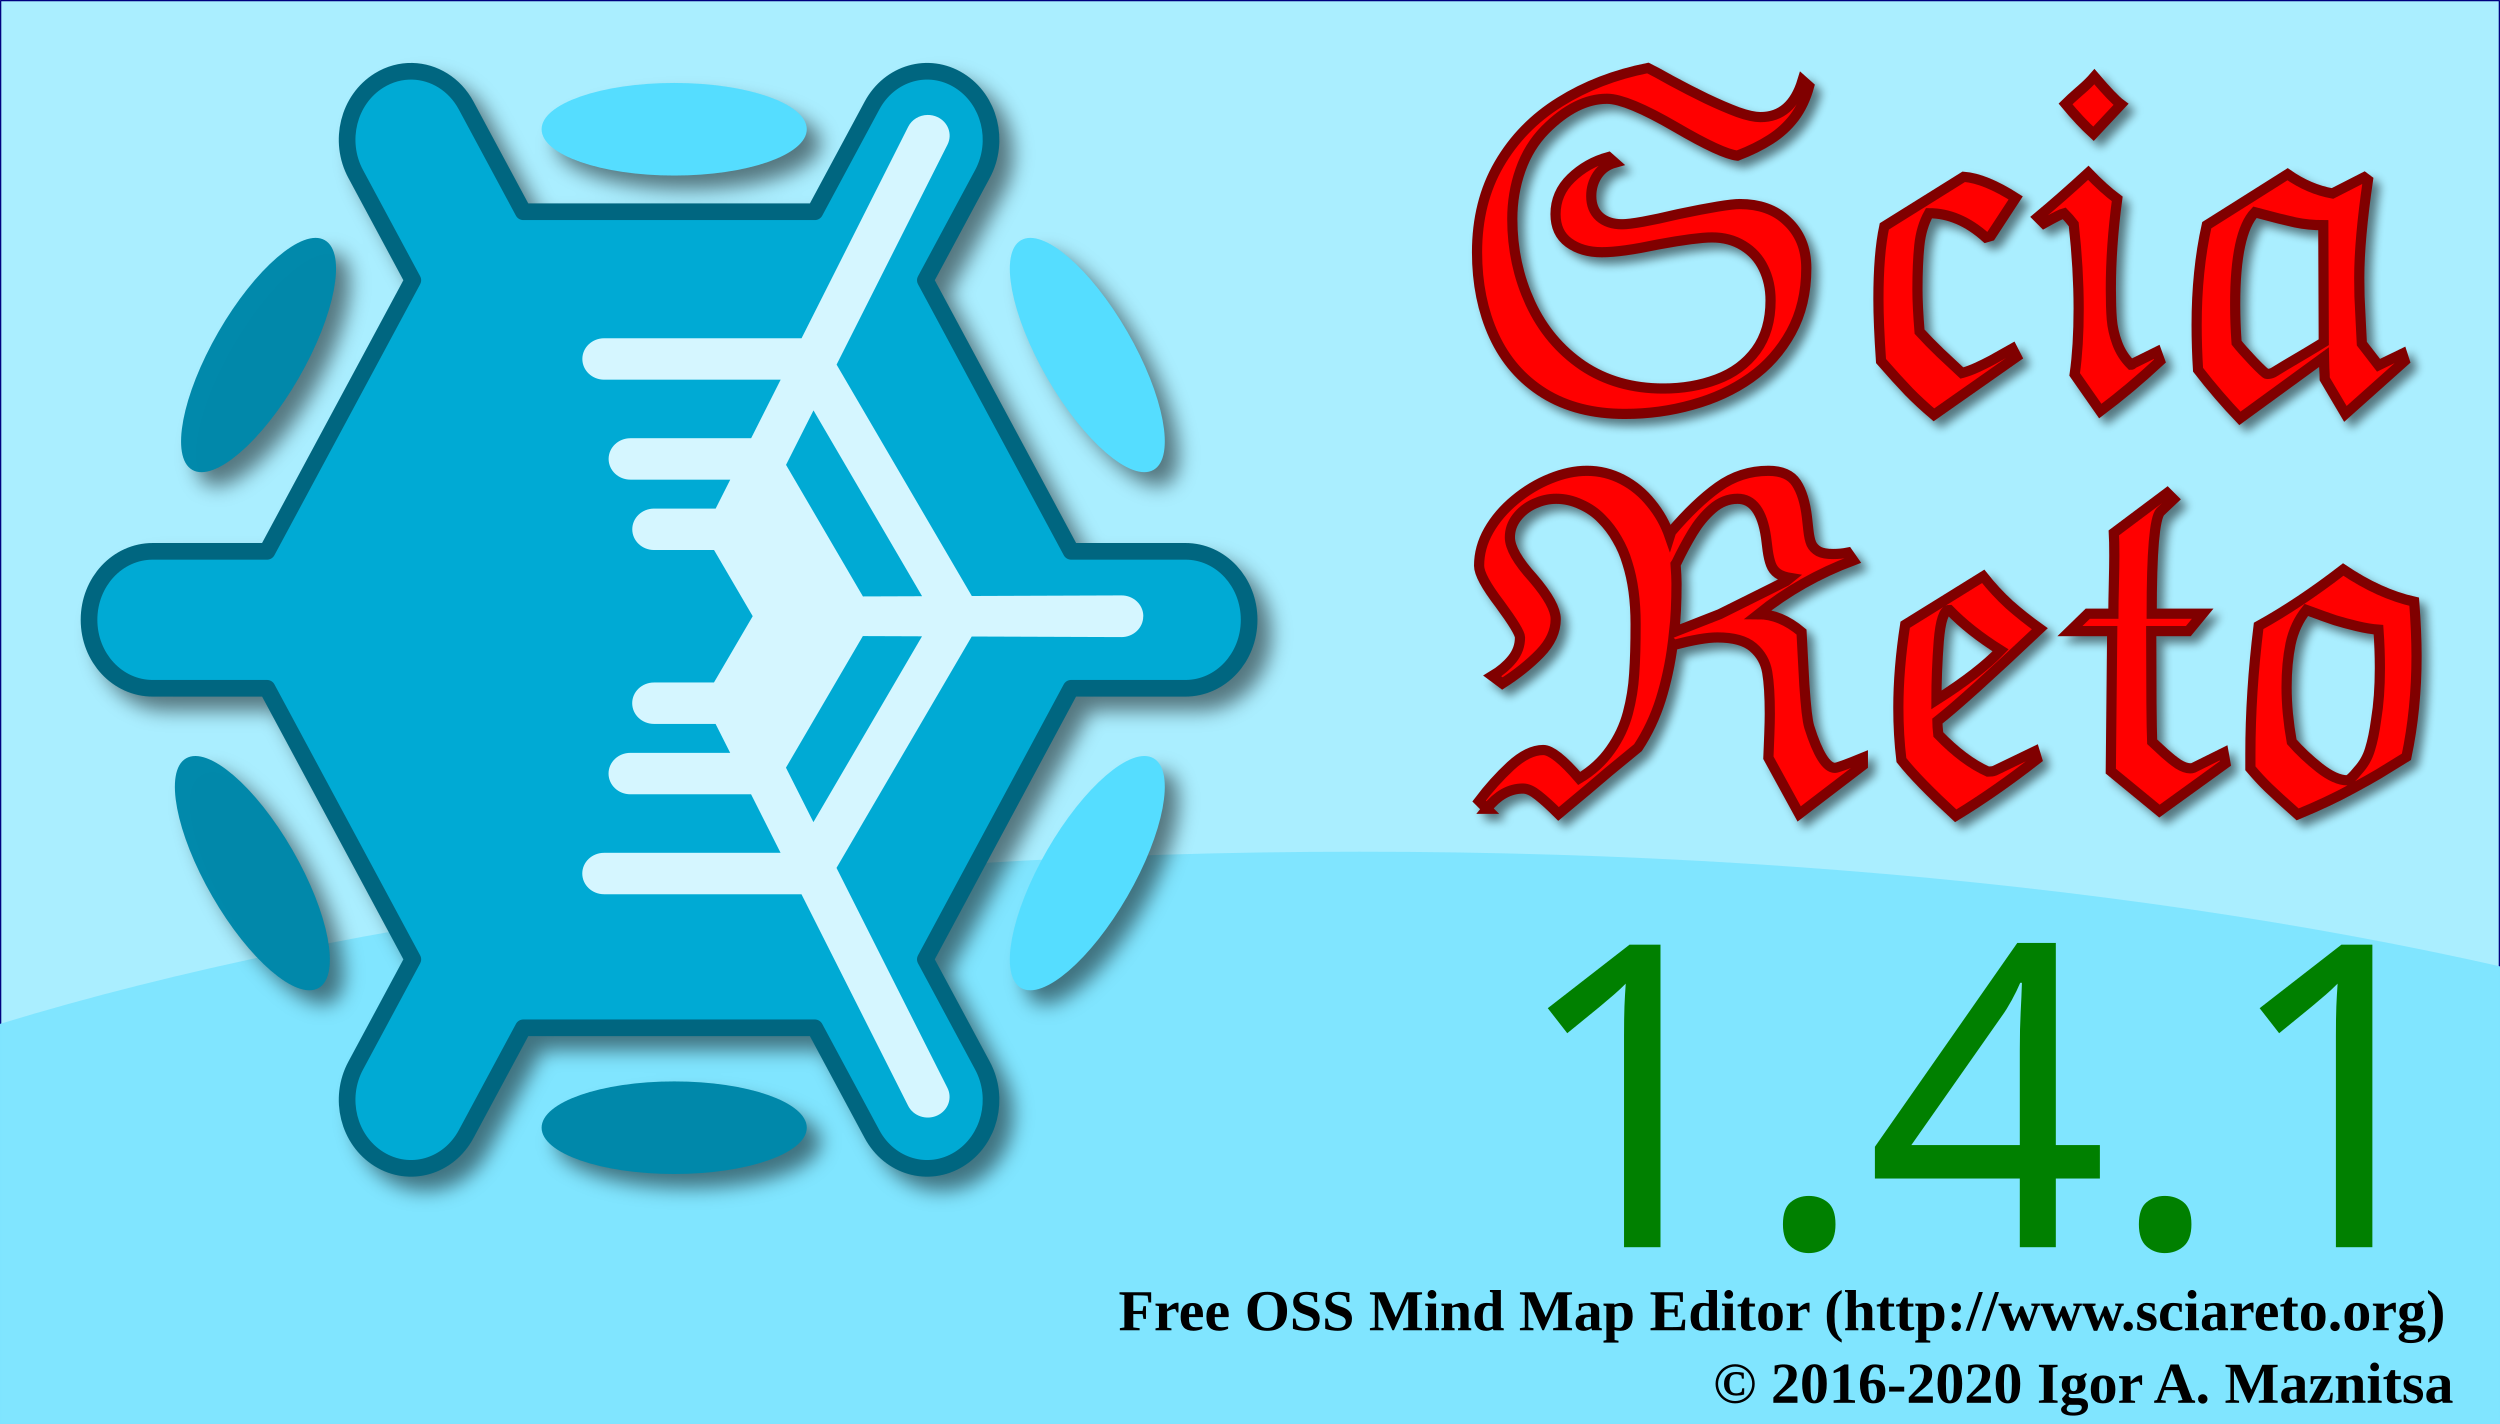
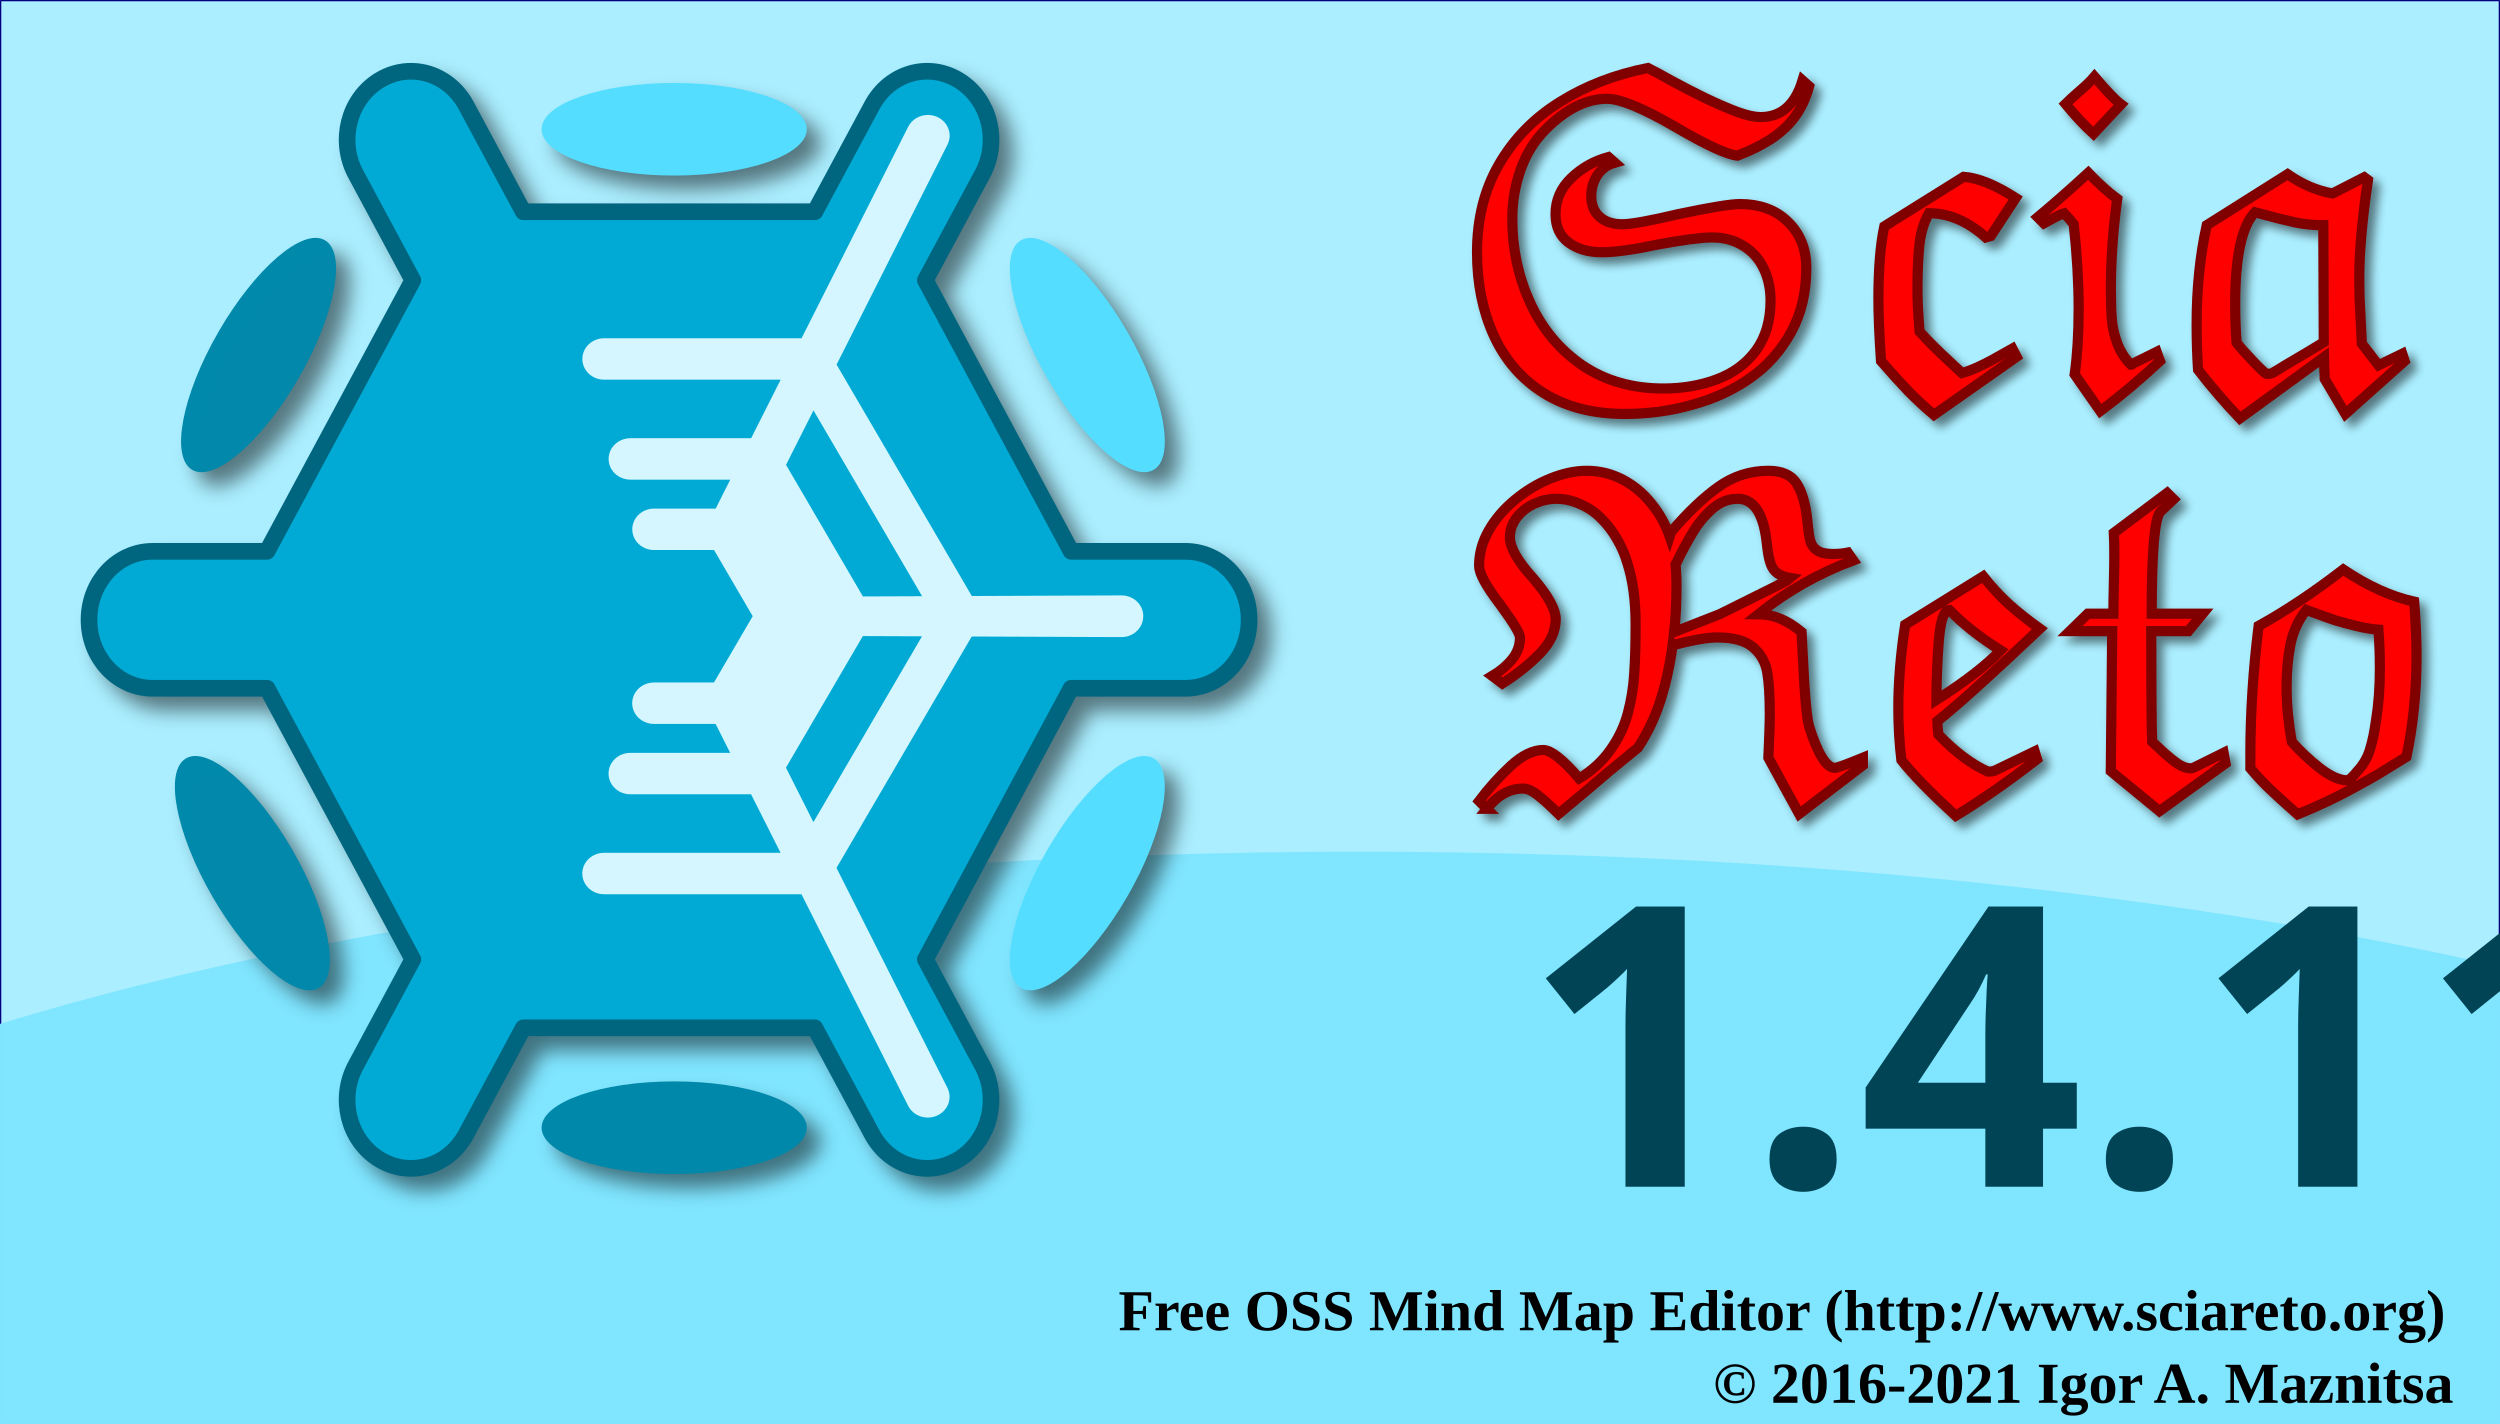
<svg xmlns="http://www.w3.org/2000/svg" width="546.987mm" height="311.533mm" viewBox="0 0 1938.143 1103.857" id="svg4155" version="1.1">
  <defs id="defs4157">
    <filter style="color-interpolation-filters:sRGB;" id="filter4274">
      <feFlood flood-opacity="0.498" flood-color="rgb(0,0,0)" result="flood" id="feFlood4276" />
      <feComposite in="flood" in2="SourceGraphic" operator="in" result="composite1" id="feComposite4278" />
      <feGaussianBlur in="composite1" stdDeviation="3" result="blur" id="feGaussianBlur4280" />
      <feOffset dx="6" dy="6" result="offset" id="feOffset4282" />
      <feComposite in="SourceGraphic" in2="offset" operator="over" result="fbSourceGraphic" id="feComposite4284" />
      <feColorMatrix result="fbSourceGraphicAlpha" in="fbSourceGraphic" values="0 0 0 -1 0 0 0 0 -1 0 0 0 0 -1 0 0 0 0 1 0" id="feColorMatrix4286" />
      <feFlood id="feFlood4288" flood-opacity="0.498" flood-color="rgb(0,0,0)" result="flood" in="fbSourceGraphic" />
      <feComposite id="feComposite4290" in2="fbSourceGraphic" in="flood" operator="in" result="composite1" />
      <feGaussianBlur id="feGaussianBlur4292" in="composite1" stdDeviation="19.4" result="blur" />
      <feOffset id="feOffset4294" dx="42.2" dy="42.2" result="offset" />
      <feComposite id="feComposite4296" in2="offset" in="fbSourceGraphic" operator="over" result="composite2" />
    </filter>
    <filter height="1.4" y="-0.2" width="1.4" x="-0.2" style="color-interpolation-filters:sRGB;" id="filter5015">
      <feGaussianBlur result="result1" in="SourceGraphic" stdDeviation="2" id="feGaussianBlur5017" />
      <feTurbulence result="result0" numOctaves="5" baseFrequency="0.05" type="fractalNoise" id="feTurbulence5019" />
      <feDisplacementMap result="result2" scale="10" yChannelSelector="G" xChannelSelector="R" in="result1" in2="result0" id="feDisplacementMap5021" />
      <feColorMatrix values="1 0 0 0 0 0 1 0 0 0 0 0 1 0 0 0 0 0 10 0 " result="result3" id="feColorMatrix5023" />
      <feBlend mode="multiply" in="result2" result="result5" in2="result3" id="feBlend5025" />
      <feGaussianBlur result="result4" in="result3" stdDeviation="5" id="feGaussianBlur5027" />
      <feComposite k1="0.5" k3="1.5" k2="0.15" in="result4" in2="result5" operator="arithmetic" result="result6" id="feComposite5029" />
      <feComposite operator="in" in="result6" in2="result4" id="feComposite5031" />
    </filter>
    <filter style="color-interpolation-filters:sRGB;" id="filter5576">
      <feTurbulence result="result1" baseFrequency="0.064" numOctaves="4" type="fractalNoise" id="feTurbulence5578" />
      <feGaussianBlur in="SourceAlpha" stdDeviation="4.9" result="result91" id="feGaussianBlur5580" />
      <feComposite operator="out" in="SourceAlpha" in2="result91" id="feComposite5582" />
      <feComposite in2="result1" id="feComposite5584" />
      <feColorMatrix result="result1" values="1 0 0 0 0 0 1 0 0 0 0 0 1 0 0 0 0 0 20 -9" id="feColorMatrix5586" />
      <feComposite result="result1" operator="in" in="SourceGraphic" in2="result1" id="feComposite5588" />
      <feTurbulence baseFrequency="0.032" numOctaves="1" result="result92" id="feTurbulence5590" />
      <feDisplacementMap scale="4.1" yChannelSelector="G" xChannelSelector="R" in="result1" in2="result92" id="feDisplacementMap5592" result="fbSourceGraphic" />
      <feColorMatrix result="fbSourceGraphicAlpha" in="fbSourceGraphic" values="0 0 0 -1 0 0 0 0 -1 0 0 0 0 -1 0 0 0 0 1 0" id="feColorMatrix4409" />
      <feMorphology id="feMorphology4411" radius="2" in="fbSourceGraphic" result="result0" />
      <feTurbulence id="feTurbulence4413" numOctaves="1" baseFrequency="0.078" result="result91" />
      <feDisplacementMap id="feDisplacementMap4415" in2="result91" in="result0" scale="6.3" xChannelSelector="R" yChannelSelector="G" result="fbSourceGraphic" />
      <feColorMatrix result="fbSourceGraphicAlpha" in="fbSourceGraphic" values="0 0 0 -1 0 0 0 0 -1 0 0 0 0 -1 0 0 0 0 1 0" id="feColorMatrix4417" />
      <feGaussianBlur id="feGaussianBlur4419" result="result0" in="fbSourceGraphic" stdDeviation="1" />
      <feTurbulence id="feTurbulence4421" type="turbulence" baseFrequency="0.057" seed="4" numOctaves="4" result="result1" />
      <feDisplacementMap id="feDisplacementMap4423" in2="result1" xChannelSelector="R" result="result91" />
      <feComposite id="feComposite4425" in2="result91" result="result2" operator="out" in="result0" />
      <feComposite id="feComposite4427" in2="result2" k1="0.1" k3="1.2" in="fbSourceGraphicAlpha" operator="arithmetic" result="result5" />
      <feBlend id="feBlend4429" in2="result5" result="fbSourceGraphic" mode="multiply" />
      <feGaussianBlur id="feGaussianBlur4431" stdDeviation="3" in="fbSourceGraphic" result="result0" />
      <feSpecularLighting id="feSpecularLighting4433" in="result0" result="result1" lighting-color="rgb(254,230,93)" surfaceScale="3" specularConstant="0.4" specularExponent="15">
        <fePointLight id="fePointLight4435" x="-5000" y="-10000" z="20000" />
      </feSpecularLighting>
      <feComposite id="feComposite4437" in2="fbSourceGraphic" in="result1" result="result2" operator="in" />
      <feComposite id="feComposite4439" in2="result2" k1="-1" in="fbSourceGraphic" result="result4" operator="arithmetic" k2="2.5" k3="3.5" />
      <feBlend id="feBlend4441" in2="result4" mode="multiply" />
    </filter>
    <filter height="1.4" y="-0.2" width="1.4" x="-0.2" style="color-interpolation-filters:sRGB;" id="filter3575">
      <feGaussianBlur result="result1" in="SourceGraphic" stdDeviation="2" id="feGaussianBlur3577" />
      <feTurbulence result="result0" numOctaves="5" baseFrequency="0.05" type="fractalNoise" id="feTurbulence3579" />
      <feDisplacementMap result="result2" scale="10" yChannelSelector="G" xChannelSelector="R" in="result1" in2="result0" id="feDisplacementMap3581" />
      <feColorMatrix values="1 0 0 0 0 0 1 0 0 0 0 0 1 0 0 0 0 0 10 0 " result="result3" id="feColorMatrix3583" />
      <feBlend mode="multiply" in="result2" result="result5" in2="result3" id="feBlend3585" />
      <feGaussianBlur result="result4" in="result3" stdDeviation="5" id="feGaussianBlur3587" />
      <feComposite k1="0.5" k3="1.5" k2="0.15" in="result4" in2="result5" operator="arithmetic" result="result6" id="feComposite3589" />
      <feComposite operator="in" in="result6" in2="result4" id="feComposite3591" />
    </filter>
    <filter style="color-interpolation-filters:sRGB;" id="filter1775">
      <feFlood flood-opacity="0.498" flood-color="rgb(0,0,0)" result="flood" id="feFlood1765" />
      <feComposite in="flood" in2="SourceGraphic" operator="in" result="composite1" id="feComposite1767" />
      <feGaussianBlur in="composite1" stdDeviation="4" result="blur" id="feGaussianBlur1769" />
      <feOffset dx="6" dy="6" result="offset" id="feOffset1771" />
      <feComposite in="SourceGraphic" in2="offset" operator="over" result="composite2" id="feComposite1773" />
    </filter>
    <filter style="color-interpolation-filters:sRGB;" id="filter1787">
      <feFlood flood-opacity="0.498" flood-color="rgb(0,0,0)" result="flood" id="feFlood1777" />
      <feComposite in="flood" in2="SourceGraphic" operator="in" result="composite1" id="feComposite1779" />
      <feGaussianBlur in="composite1" stdDeviation="4" result="blur" id="feGaussianBlur1781" />
      <feOffset dx="6" dy="6" result="offset" id="feOffset1783" />
      <feComposite in="SourceGraphic" in2="offset" operator="over" result="composite2" id="feComposite1785" />
    </filter>
  </defs>
  <g id="layer1" transform="translate(843.3572,102.4235)">
    <rect style="opacity:1;fill:#aaeeff;fill-opacity:1;stroke:#000080;stroke-width:1;stroke-linecap:round;stroke-linejoin:round;stroke-miterlimit:4;stroke-dasharray:none;stroke-opacity:1" id="rect4059" width="1937.143" height="1102.857" x="-842.857" y="-101.924" />
    <ellipse style="opacity:0.995;fill:#80e5ff;stroke-width:17.812;stroke-linecap:round;stroke-linejoin:round" id="path929" cx="210.389" cy="1012.557" rx="1488.812" ry="454.699" />
    <text xml:space="preserve" style="font-style:normal;font-weight:normal;line-height:0%;font-family:sans-serif;letter-spacing:0px;word-spacing:0px;fill:#000000;fill-opacity:1;stroke:none;stroke-width:1px;stroke-linecap:butt;stroke-linejoin:miter;stroke-opacity:1" x="1074.315" y="928.862" id="text4205">
      <tspan id="tspan4207" x="1074.315" y="928.862" style="font-style:normal;font-variant:normal;font-weight:bold;font-stretch:normal;font-size:45px;line-height:1.25;font-family:'Times New Roman';-inkscape-font-specification:'Times New Roman, Bold';text-align:end;text-anchor:end">Free OSS Mind Map Editor (http://www.sciareto.org)</tspan>
-       <tspan x="1074.315" y="985.112" id="tspan4209" style="font-style:normal;font-variant:normal;font-weight:bold;font-stretch:normal;font-size:45px;line-height:1.25;font-family:'Times New Roman';-inkscape-font-specification:'Times New Roman, Bold';text-align:end;text-anchor:end">© 2016-2020 Igor A. Maznitsa</tspan>
+       <tspan x="1074.315" y="985.112" id="tspan4209" style="font-style:normal;font-variant:normal;font-weight:bold;font-stretch:normal;font-size:45px;line-height:1.25;font-family:'Times New Roman';-inkscape-font-specification:'Times New Roman, Bold';text-align:end;text-anchor:end">© 2016-2021 Igor A. Maznitsa</tspan>
    </text>
    <g id="g949" transform="matrix(0.8982508,0,0,0.8982508,102.1156,-21.01313)" style="fill:#ff0000;filter:url(#filter1775)">
      <g id="g4466" transform="translate(14)" style="fill:#ff0000">
        <path d="m 335.807,266.606 q -40.971,0 -69.773,-17.849 -28.599,-17.849 -43.202,-49.49 -14.604,-31.844 -14.604,-72.207 0,-43.202 19.066,-76.06 19.066,-32.858 52.329,-53.546 33.264,-20.891 76.06,-29.41 5.882,2.84 20.283,10.953 14.604,7.91 30.018,15.415 15.415,7.302 27.382,11.764 11.967,4.259 19.471,4.259 26.773,0 36.306,-31.641 l 5.679,5.071 q -4.259,15.618 -12.778,26.976 -8.519,11.156 -20.688,18.863 -11.967,7.707 -28.396,13.995 -13.589,-1.42 -53.141,-24.542 -42.188,-24.542 -59.428,-24.542 -26.57,0 -53.141,26.57 -14.401,14.604 -21.5,34.886 -7.099,20.08 -7.099,42.391 0,38.74 15.618,72.612 15.618,33.669 45.028,53.749 29.613,19.877 69.773,19.877 24.948,0 46.042,-7.91 21.297,-7.91 33.872,-24.948 12.575,-17.24 12.575,-43.202 0,-15.415 -6.085,-27.787 -5.882,-12.372 -17.646,-19.471 -11.561,-7.099 -26.773,-7.099 -13.589,0 -46.65,6.085 -31.438,6.693 -48.476,6.693 -17.24,0 -28.599,-8.316 -11.358,-8.316 -11.358,-24.542 0,-18.052 13.387,-31.033 13.589,-13.184 32.25,-18.254 l 5.476,4.868 q -9.533,2.637 -15.009,10.75 -5.274,8.113 -5.274,18.052 0,11.358 7.099,17.849 7.302,6.49 19.471,6.49 11.764,0 48.476,-8.722 41.58,-8.722 53.141,-8.722 12.778,0 22.919,3.651 10.344,3.651 18.052,11.156 7.91,7.302 12.17,17.443 4.259,10.141 4.259,23.122 0,31.438 -13.184,55.372 -13.184,23.934 -35.089,39.349 -21.905,15.415 -50.098,23.122 -27.99,7.91 -58.211,7.91 z" style="font-style:normal;font-variant:normal;font-weight:normal;font-stretch:normal;font-size:medium;line-height:125%;font-family:eufm10;-inkscape-font-specification:eufm10;letter-spacing:0px;word-spacing:0px;fill:#ff0000;fill-opacity:1;stroke:#800000;stroke-width:8.8;stroke-linecap:butt;stroke-linejoin:miter;stroke-miterlimit:4;stroke-dasharray:none;stroke-opacity:1" id="path4436" />
        <path d="m 556.889,220.969 q -2.231,-32.655 -2.231,-53.546 0,-39.146 5.071,-62.674 L 628.284,61.953 q 18.457,1.42 44.825,18.254 l -21.5,32.858 -4.259,1.217 q -23.325,-20.891 -49.084,-20.891 -6.693,11.967 -8.316,27.787 -1.623,15.821 -1.623,37.929 0,14.198 1.825,36.509 8.519,9.33 17.849,18.254 9.33,8.722 18.66,17.443 6.693,-1.825 12.778,-4.665 6.288,-2.84 12.778,-6.288 6.49,-3.651 18.052,-10.141 l 3.651,7.099 -71.395,50.098 q -11.967,-10.141 -21.703,-20.08 -9.736,-10.141 -23.934,-26.368 z" style="font-style:normal;font-variant:normal;font-weight:normal;font-stretch:normal;font-size:medium;line-height:125%;font-family:eufm10;-inkscape-font-specification:eufm10;letter-spacing:0px;word-spacing:0px;fill:#ff0000;fill-opacity:1;stroke:#800000;stroke-width:8.8;stroke-linecap:butt;stroke-linejoin:miter;stroke-miterlimit:4;stroke-dasharray:none;stroke-opacity:1" id="path4438" />
        <path d="m 724.019,232.531 q 3.448,-24.339 3.448,-56.792 0,-33.872 -4.259,-72.815 -3.651,-4.868 -8.316,-9.533 -3.245,0.811 -17.443,8.722 l -5.274,-5.274 q 20.891,-17.443 43.608,-38.334 13.184,13.792 24.948,22.514 -5.476,40.971 -5.476,77.683 0,16.023 0.811,26.165 0.811,10.141 4.665,20.688 3.854,10.547 11.967,18.66 0.811,0 1.623,-0.811 1.014,-1.014 2.028,-1.217 l 18.457,-9.127 2.84,7.91 Q 771.886,244.903 746.127,264.172 Z M 740.245,24.835 q -11.561,-10.547 -24.136,-25.759 4.057,-4.057 11.967,-10.953 8.113,-6.896 12.981,-12.575 16.023,18.863 22.919,23.934 z" style="font-style:normal;font-variant:normal;font-weight:normal;font-stretch:normal;font-size:medium;line-height:125%;font-family:eufm10;-inkscape-font-specification:eufm10;letter-spacing:0px;word-spacing:0px;fill:#ff0000;fill-opacity:1;stroke:#800000;stroke-width:8.8;stroke-linecap:butt;stroke-linejoin:miter;stroke-miterlimit:4;stroke-dasharray:none;stroke-opacity:1" id="path4440" />
        <path d="m 866.607,270.459 q -18.66,-19.471 -36.103,-41.985 -1.217,-19.471 -1.217,-38.74 0,-46.65 8.722,-85.999 l 69.773,-44.014 q 18.457,12.981 38.74,16.632 l 27.382,-13.995 3.245,2.434 q -7.505,51.315 -7.505,84.376 0,6.288 0.203,16.023 0.406,9.736 1.014,20.688 0.608,10.75 1.014,20.08 l 14.401,18.66 20.486,-9.939 2.028,6.288 -51.112,45.636 -17.849,-30.221 q 0,-3.245 -0.406,-9.533 -0.406,-6.288 -0.406,-9.127 z m -2.84,-65.31 q 4.259,5.476 14.401,16.226 10.344,10.75 11.764,10.75 3.042,0 5.476,-1.217 11.561,-7.099 20.283,-12.17 8.722,-5.071 23.325,-13.995 l -0.406,-101.008 q -12.778,0 -24.339,-2.434 -11.358,-2.434 -34.683,-8.722 -17.038,17.849 -17.038,79.306 0,16.429 1.217,33.264 z" style="font-style:normal;font-variant:normal;font-weight:normal;font-stretch:normal;font-size:medium;line-height:125%;font-family:eufm10;-inkscape-font-specification:eufm10;letter-spacing:0px;word-spacing:0px;fill:#ff0000;fill-opacity:1;stroke:#800000;stroke-width:8.8;stroke-linecap:butt;stroke-linejoin:miter;stroke-miterlimit:4;stroke-dasharray:none;stroke-opacity:1" id="path4442" />
      </g>
      <g id="g4460" transform="translate(32,-174)" style="fill:#ff0000">
        <path d="m 198.696,781.382 -6.693,-6.693 q 12.372,-16.429 27.179,-30.221 15.009,-13.792 28.193,-13.792 9.939,0 31.033,24.542 16.632,-9.939 26.976,-24.745 10.547,-14.806 15.009,-31.641 4.462,-16.835 5.476,-33.872 1.217,-17.24 1.217,-42.797 0,-30.627 -7.099,-52.735 -3.245,-11.156 -8.924,-20.688 -5.476,-9.736 -13.184,-17.443 -7.505,-7.91 -18.052,-12.575 -10.344,-4.868 -21.297,-4.868 -9.533,0 -18.863,4.259 -9.33,4.259 -15.212,11.967 -5.882,7.707 -5.882,17.038 0,13.184 20.08,35.292 19.471,22.717 19.471,35.292 0,15.618 -13.589,29.613 -13.387,13.792 -32.452,25.962 l -8.722,-6.49 q 10.547,-6.288 17.24,-14.604 6.693,-8.316 6.693,-18.66 0,-5.071 -17.443,-28.802 -17.849,-23.325 -17.849,-33.061 0,-15.821 8.316,-30.424 8.316,-14.604 22.514,-26.368 14.401,-11.967 30.627,-18.457 16.429,-6.693 31.641,-6.693 16.226,0 30.627,7.505 14.401,7.505 24.745,20.486 10.547,12.778 16.023,28.599 l 1.217,-3.854 q 21.094,-24.745 40.565,-38.74 19.471,-13.995 43.405,-13.995 17.24,0 24.136,10.547 6.896,10.547 9.127,29.41 0.406,3.042 1.217,10.953 0.811,7.91 2.637,12.17 2.028,4.057 6.288,6.49 4.259,2.231 12.372,2.231 6.693,0 12.778,-1.217 l 4.665,6.693 q -45.028,16.835 -81.942,46.447 19.066,0 37.32,15.415 0.406,7.707 1.014,19.269 0.608,11.561 1.42,26.368 1.014,14.604 2.028,23.528 1.014,8.722 2.231,12.778 11.156,35.292 22.108,35.292 2.84,0 24.136,-8.722 v 6.49 l -54.966,41.985 -26.57,-48.476 q 0.406,-9.533 0.811,-20.486 0.406,-10.953 0.406,-17.443 0,-22.919 -2.231,-35.9 -2.231,-12.981 -12.17,-21.5 -9.939,-8.519 -30.83,-8.519 -12.981,0 -37.726,6.49 l -0.811,-0.811 q -3.245,25.151 -10.344,47.867 -7.099,22.514 -19.674,41.58 -15.415,12.575 -24.948,20.486 -9.33,7.91 -19.066,16.226 -9.736,8.113 -24.542,20.486 -10.141,-10.141 -17.646,-16.023 -7.302,-5.882 -12.981,-5.882 -17.443,0 -31.235,17.443 z M 360.349,628.855 399.698,613.44 q 61.051,-30.221 61.862,-31.033 -7.707,-1.217 -11.764,-4.057 -4.057,-2.84 -5.882,-7.707 -1.825,-4.868 -2.84,-12.17 -0.811,-7.505 -1.42,-11.358 -4.868,-33.264 -24.542,-33.264 -11.967,0 -21.905,8.722 -9.736,8.519 -17.038,20.688 -7.302,12.17 -13.792,25.759 l -0.811,1.217 q 0.811,10.953 0.811,16.632 0,24.542 -2.028,41.985 z" style="font-style:normal;font-variant:normal;font-weight:normal;font-stretch:normal;font-size:medium;line-height:125%;font-family:eufm10;-inkscape-font-specification:eufm10;letter-spacing:0px;word-spacing:0px;fill:#ff0000;fill-opacity:1;stroke:#800000;stroke-width:8.8;stroke-linecap:butt;stroke-linejoin:miter;stroke-miterlimit:4;stroke-dasharray:none;stroke-opacity:1" id="path4444" />
        <path d="m 556.484,739.396 q -2.637,-21.703 -2.637,-45.231 0,-33.264 5.882,-71.598 l 67.339,-41.782 q 10.547,13.387 22.514,24.339 12.17,10.75 26.368,20.891 -63.891,60.443 -88.433,79.711 0,4.259 0.811,11.561 21.905,22.717 42.797,32.047 3.854,0 5.882,-0.811 l 34.481,-16.632 2.028,6.693 q -36.712,28.599 -70.178,48.881 -32.655,-30.018 -46.853,-48.07 z m 30.221,-51.924 q 36.712,-23.325 55.372,-42.797 -26.57,-16.632 -44.216,-34.886 -6.896,0 -9.127,26.773 -2.028,26.773 -2.028,50.91 z" style="font-style:normal;font-variant:normal;font-weight:normal;font-stretch:normal;font-size:medium;line-height:125%;font-family:eufm10;-inkscape-font-specification:eufm10;letter-spacing:0px;word-spacing:0px;fill:#ff0000;fill-opacity:1;stroke:#800000;stroke-width:8.8;stroke-linecap:butt;stroke-linejoin:miter;stroke-miterlimit:4;stroke-dasharray:none;stroke-opacity:1" id="path4446" />
        <path d="m 737.203,748.929 1.217,-120.885 h -36.509 l 15.415,-15.009 h 22.108 q 0,-8.519 0.406,-25.151 0.406,-16.632 0.406,-24.948 0,-12.981 -0.406,-19.674 l 46.042,-34.481 5.476,5.476 -11.358,10.75 q -7.505,7.91 -7.505,88.027 h 44.014 l -12.372,15.009 h -32.047 q 0,76.06 0.811,95.532 4.665,4.462 10.75,9.939 6.085,5.476 11.764,9.33 5.882,3.651 10.344,3.651 1.623,0 2.637,-0.406 l 26.165,-12.981 1.623,9.127 -56.995,41.174 z" style="font-style:normal;font-variant:normal;font-weight:normal;font-stretch:normal;font-size:medium;line-height:125%;font-family:eufm10;-inkscape-font-specification:eufm10;letter-spacing:0px;word-spacing:0px;fill:#ff0000;fill-opacity:1;stroke:#800000;stroke-width:8.8;stroke-linecap:butt;stroke-linejoin:miter;stroke-miterlimit:4;stroke-dasharray:none;stroke-opacity:1" id="path4448" />
        <path d="m 857.682,746.495 v -12.575 q 0,-52.329 7.099,-110.338 34.886,-19.269 73.018,-48.679 31.235,21.094 61.254,27.787 2.028,26.368 2.028,47.056 0,45.433 -8.722,86.81 -15.009,9.33 -23.731,14.604 -8.519,5.071 -21.703,12.17 -12.981,7.099 -23.122,11.764 -10.141,4.868 -25.353,11.156 -17.849,-15.821 -25.353,-23.122 -7.505,-7.302 -15.415,-16.632 z m 35.698,-22.919 q 10.344,11.764 23.934,22.514 13.792,10.75 23.934,10.75 2.434,0 9.127,-8.316 7.505,-8.113 10.547,-18.457 3.245,-10.344 5.274,-25.556 3.245,-19.471 3.245,-44.419 0,-16.429 -1.217,-33.264 -8.316,-0.608 -18.457,-3.042 -10.141,-2.434 -18.863,-5.071 -8.519,-2.84 -24.948,-8.924 -9.939,12.372 -13.589,29.207 -3.448,16.835 -3.448,37.32 0,22.311 4.462,47.259 z" style="font-style:normal;font-variant:normal;font-weight:normal;font-stretch:normal;font-size:medium;line-height:125%;font-family:eufm10;-inkscape-font-specification:eufm10;letter-spacing:0px;word-spacing:0px;fill:#ff0000;fill-opacity:1;stroke:#800000;stroke-width:8.8;stroke-linecap:butt;stroke-linejoin:miter;stroke-miterlimit:4;stroke-dasharray:none;stroke-opacity:1" id="path4450" />
      </g>
    </g>
-     <text xml:space="preserve" style="font-style:normal;font-weight:normal;font-size:328.503px;line-height:1.25;font-family:sans-serif;fill:#008000;fill-opacity:1;stroke:none;stroke-width:8.213" x="327.323" y="864.465" id="text937">
-       <tspan id="tspan935" x="327.323" y="864.465" style="font-style:normal;font-variant:normal;font-weight:normal;font-stretch:normal;font-family:'Stitch Warrior';-inkscape-font-specification:'Stitch Warrior';fill:#008000;stroke-width:8.213">1.4.11</tspan>
+     <text xml:space="preserve" style="font-style:normal;font-weight:normal;font-size:304.254px;line-height:1.25;font-family:sans-serif;fill:#004455;fill-opacity:1;stroke:none;stroke-width:7.606" x="337.084" y="817.599" id="text937">
+       <tspan id="tspan935" x="337.084" y="817.599" style="font-style:normal;font-variant:normal;font-weight:bold;font-stretch:normal;font-family:Rasa;-inkscape-font-specification:'Rasa Bold';fill:#004455;stroke-width:7.606">1.4.11</tspan>
    </text>
    <g id="g1717" transform="matrix(1.830258,0,0,1.830258,-795.9395,-93.2315)" style="filter:url(#filter1787)">
      <path id="path926" style="opacity:1;fill:#00aad4;fill-opacity:1;stroke:#006680;stroke-width:7.526;stroke-linecap:round;stroke-linejoin:round;stroke-miterlimit:4;stroke-dasharray:none;stroke-opacity:1" d="m 158.662,26.846 c -5.093,-0.118 -10.285,1.218 -15.037,4.164 -13.825,8.569 -18.528,27.416 -10.547,42.258 L 158.883,121.252 93.016,243.738 H 41.404 c -15.963,0 -28.814,13.797 -28.814,30.936 0,17.138 12.851,30.936 28.814,30.936 h 51.629 l 65.857,122.471 -25.812,48 c -7.982,14.842 -3.278,33.691 10.547,42.26 13.824,8.569 31.378,3.518 39.359,-11.324 l 25.818,-48.01 h 131.711 l 25.818,48.01 c 7.982,14.842 25.535,19.893 39.359,11.324 13.825,-8.569 18.53,-27.418 10.549,-42.26 L 390.426,428.076 456.283,305.609 h 51.631 c 15.963,0 28.812,-13.797 28.812,-30.936 0,-17.138 -12.849,-30.936 -28.812,-30.936 H 456.301 L 390.434,121.256 416.24,73.268 c 7.982,-14.842 3.276,-33.689 -10.549,-42.258 -13.825,-8.569 -31.378,-3.52 -39.359,11.322 L 340.531,90.311 H 208.785 L 182.984,42.332 c -5.238,-9.74 -14.598,-15.262 -24.322,-15.486 z" transform="scale(0.9375287)" />
      <path id="rect990" style="opacity:1;fill:#d5f6ff;fill-opacity:1;stroke:none;stroke-width:7.526;stroke-linecap:round;stroke-linejoin:round;stroke-miterlimit:4;stroke-dasharray:none;stroke-opacity:1" d="m 391.467,46.576 a 9.844,9.358 0 0 0 -8.766,5.311 L 334.506,147.471 h -89.189 a 9.844,9.358 0 0 0 -9.844,9.357 9.844,9.358 0 0 0 9.844,9.359 h 79.752 l -13.336,26.447 h -54.549 a 9.844,9.358 0 0 0 -9.844,9.357 9.844,9.358 0 0 0 9.844,9.359 h 45.113 l -6.594,13.076 h -27.832 a 9.844,9.358 0 0 0 -9.844,9.357 9.844,9.358 0 0 0 9.844,9.359 h 27.098 l 17.479,29.904 h -0.01 l -17.504,29.949 h -27.098 a 9.844,9.358 0 0 0 -9.844,9.359 9.844,9.358 0 0 0 9.844,9.357 h 27.832 l 6.594,13.076 h -45.113 a 9.844,9.358 0 0 0 -9.844,9.359 9.844,9.358 0 0 0 9.844,9.357 h 54.549 l 13.336,26.447 h -79.752 a 9.844,9.358 0 0 0 -9.844,9.359 9.844,9.358 0 0 0 9.844,9.357 h 89.189 l 48.195,95.584 a 9.844,9.358 0 0 0 13.131,4.393 9.844,9.358 0 0 0 4.621,-12.484 l -50.117,-99.395 61.098,-104.547 67.594,0.27 a 9.844,9.358 0 0 0 9.885,-9.318 9.844,9.358 0 0 0 0,-0.08 h 0.035 a 9.844,9.358 0 0 0 0,-0.125 9.844,9.358 0 0 0 -9.885,-9.318 L 411.433,263.92 350.336,159.373 400.453,59.978 a 9.844,9.358 0 0 0 -4.621,-12.484 9.844,9.358 0 0 0 -4.365,-0.918 z m -51.562,133.484 49.061,83.949 -26.729,0.107 -34.74,-59.445 z m 22.297,101.965 26.729,0.107 -49.061,83.949 -12.408,-24.611 z" transform="scale(0.9375287)" />
      <g id="g1025" style="fill:#55ddff">
        <ellipse style="fill:#55ddff;stroke:none;stroke-width:5.744;stroke-linecap:round;stroke-linejoin:round;stroke-miterlimit:4;stroke-dasharray:none" id="path938" cx="259.667" cy="49.729" rx="56.16" ry="19.613" />
        <ellipse style="fill:#55ddff;stroke:none;stroke-width:5.744;stroke-linecap:round;stroke-linejoin:round;stroke-miterlimit:4;stroke-dasharray:none" id="path938-6-7" cx="-98.625" cy="558.837" rx="56.16" ry="19.613" transform="rotate(-60)" />
        <ellipse style="fill:#55ddff;stroke:none;stroke-width:5.744;stroke-linecap:round;stroke-linejoin:round;stroke-miterlimit:4;stroke-dasharray:none" id="path938-6-7-5" cx="-343.217" cy="-303.74" rx="56.16" ry="19.613" transform="matrix(-0.5,-0.8660254,-0.8660254,0.5,0,0)" />
      </g>
      <g id="g1020" style="fill:#0088aa">
        <ellipse style="fill:#0088aa;stroke:none;stroke-width:5.744;stroke-linecap:round;stroke-linejoin:round;stroke-miterlimit:4;stroke-dasharray:none" id="path938-6" cx="259.667" cy="472.651" rx="56.16" ry="19.613" />
        <ellipse style="opacity:0.992;fill:#0088aa;stroke:none;stroke-width:5.744;stroke-linecap:round;stroke-linejoin:round;stroke-miterlimit:4;stroke-dasharray:none" id="path938-6-7-3" cx="-356.447" cy="112.277" rx="56.16" ry="19.613" transform="matrix(-0.5,-0.8660254,-0.8660254,0.5,0,0)" />
        <ellipse style="opacity:0.992;fill:#0088aa;stroke:none;stroke-width:5.744;stroke-linecap:round;stroke-linejoin:round;stroke-miterlimit:4;stroke-dasharray:none" id="path938-6-7-5-5" cx="-84.083" cy="145.092" rx="56.16" ry="19.613" transform="rotate(-60)" />
      </g>
    </g>
  </g>
</svg>
